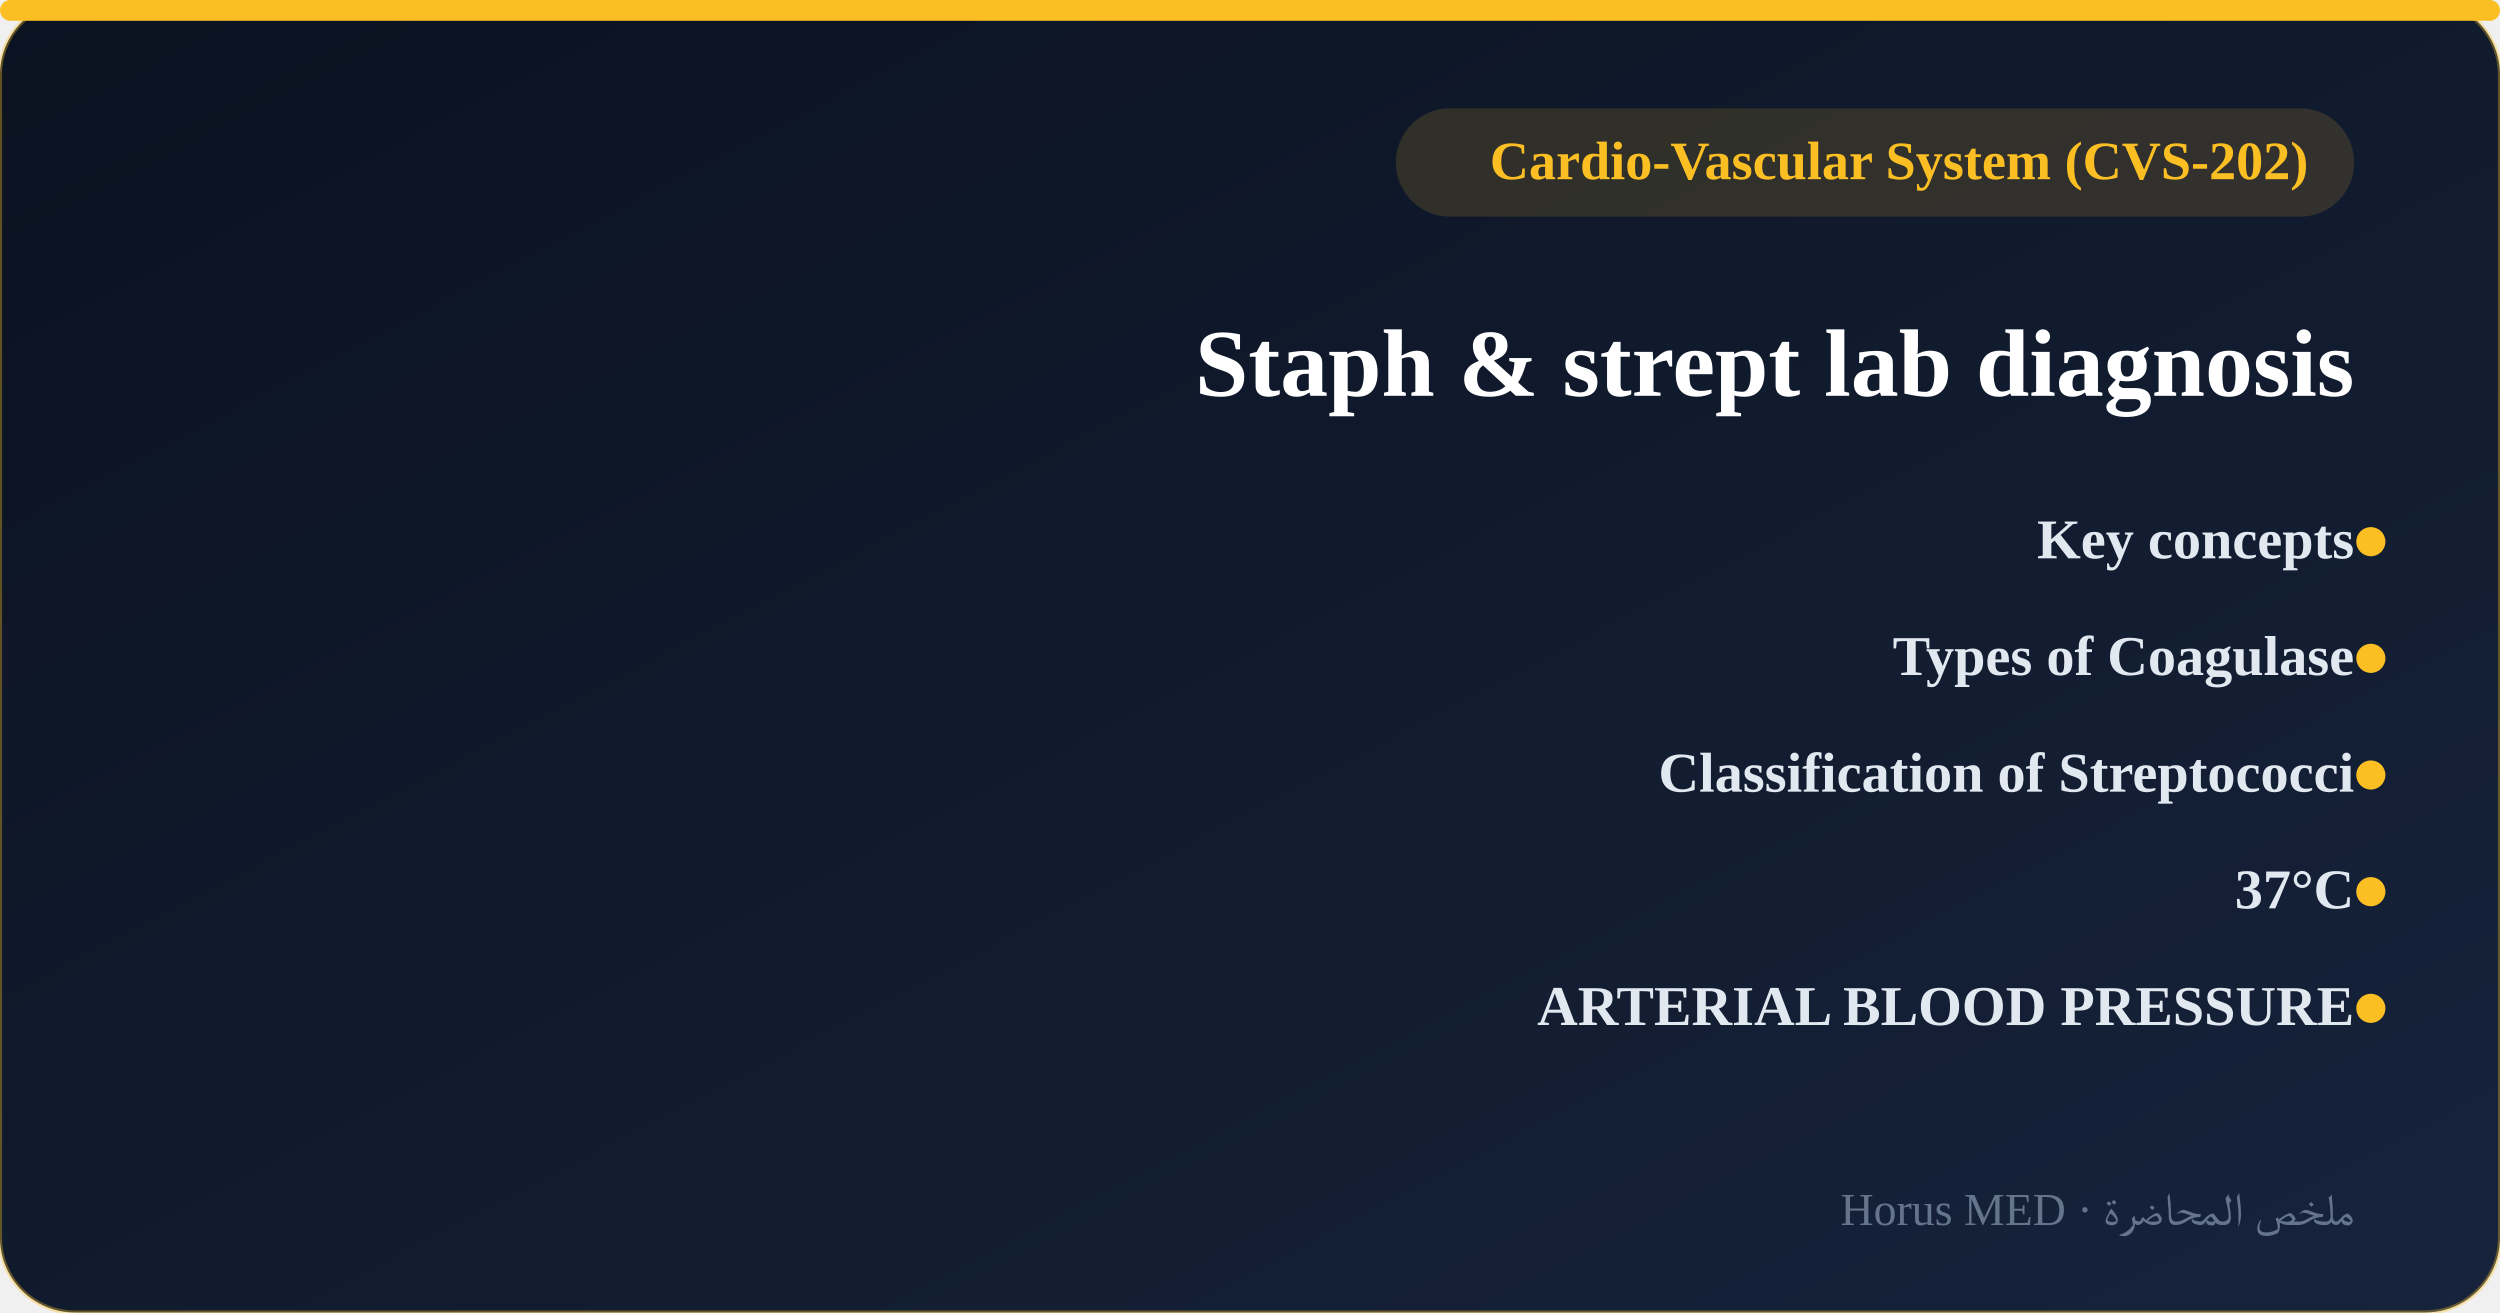
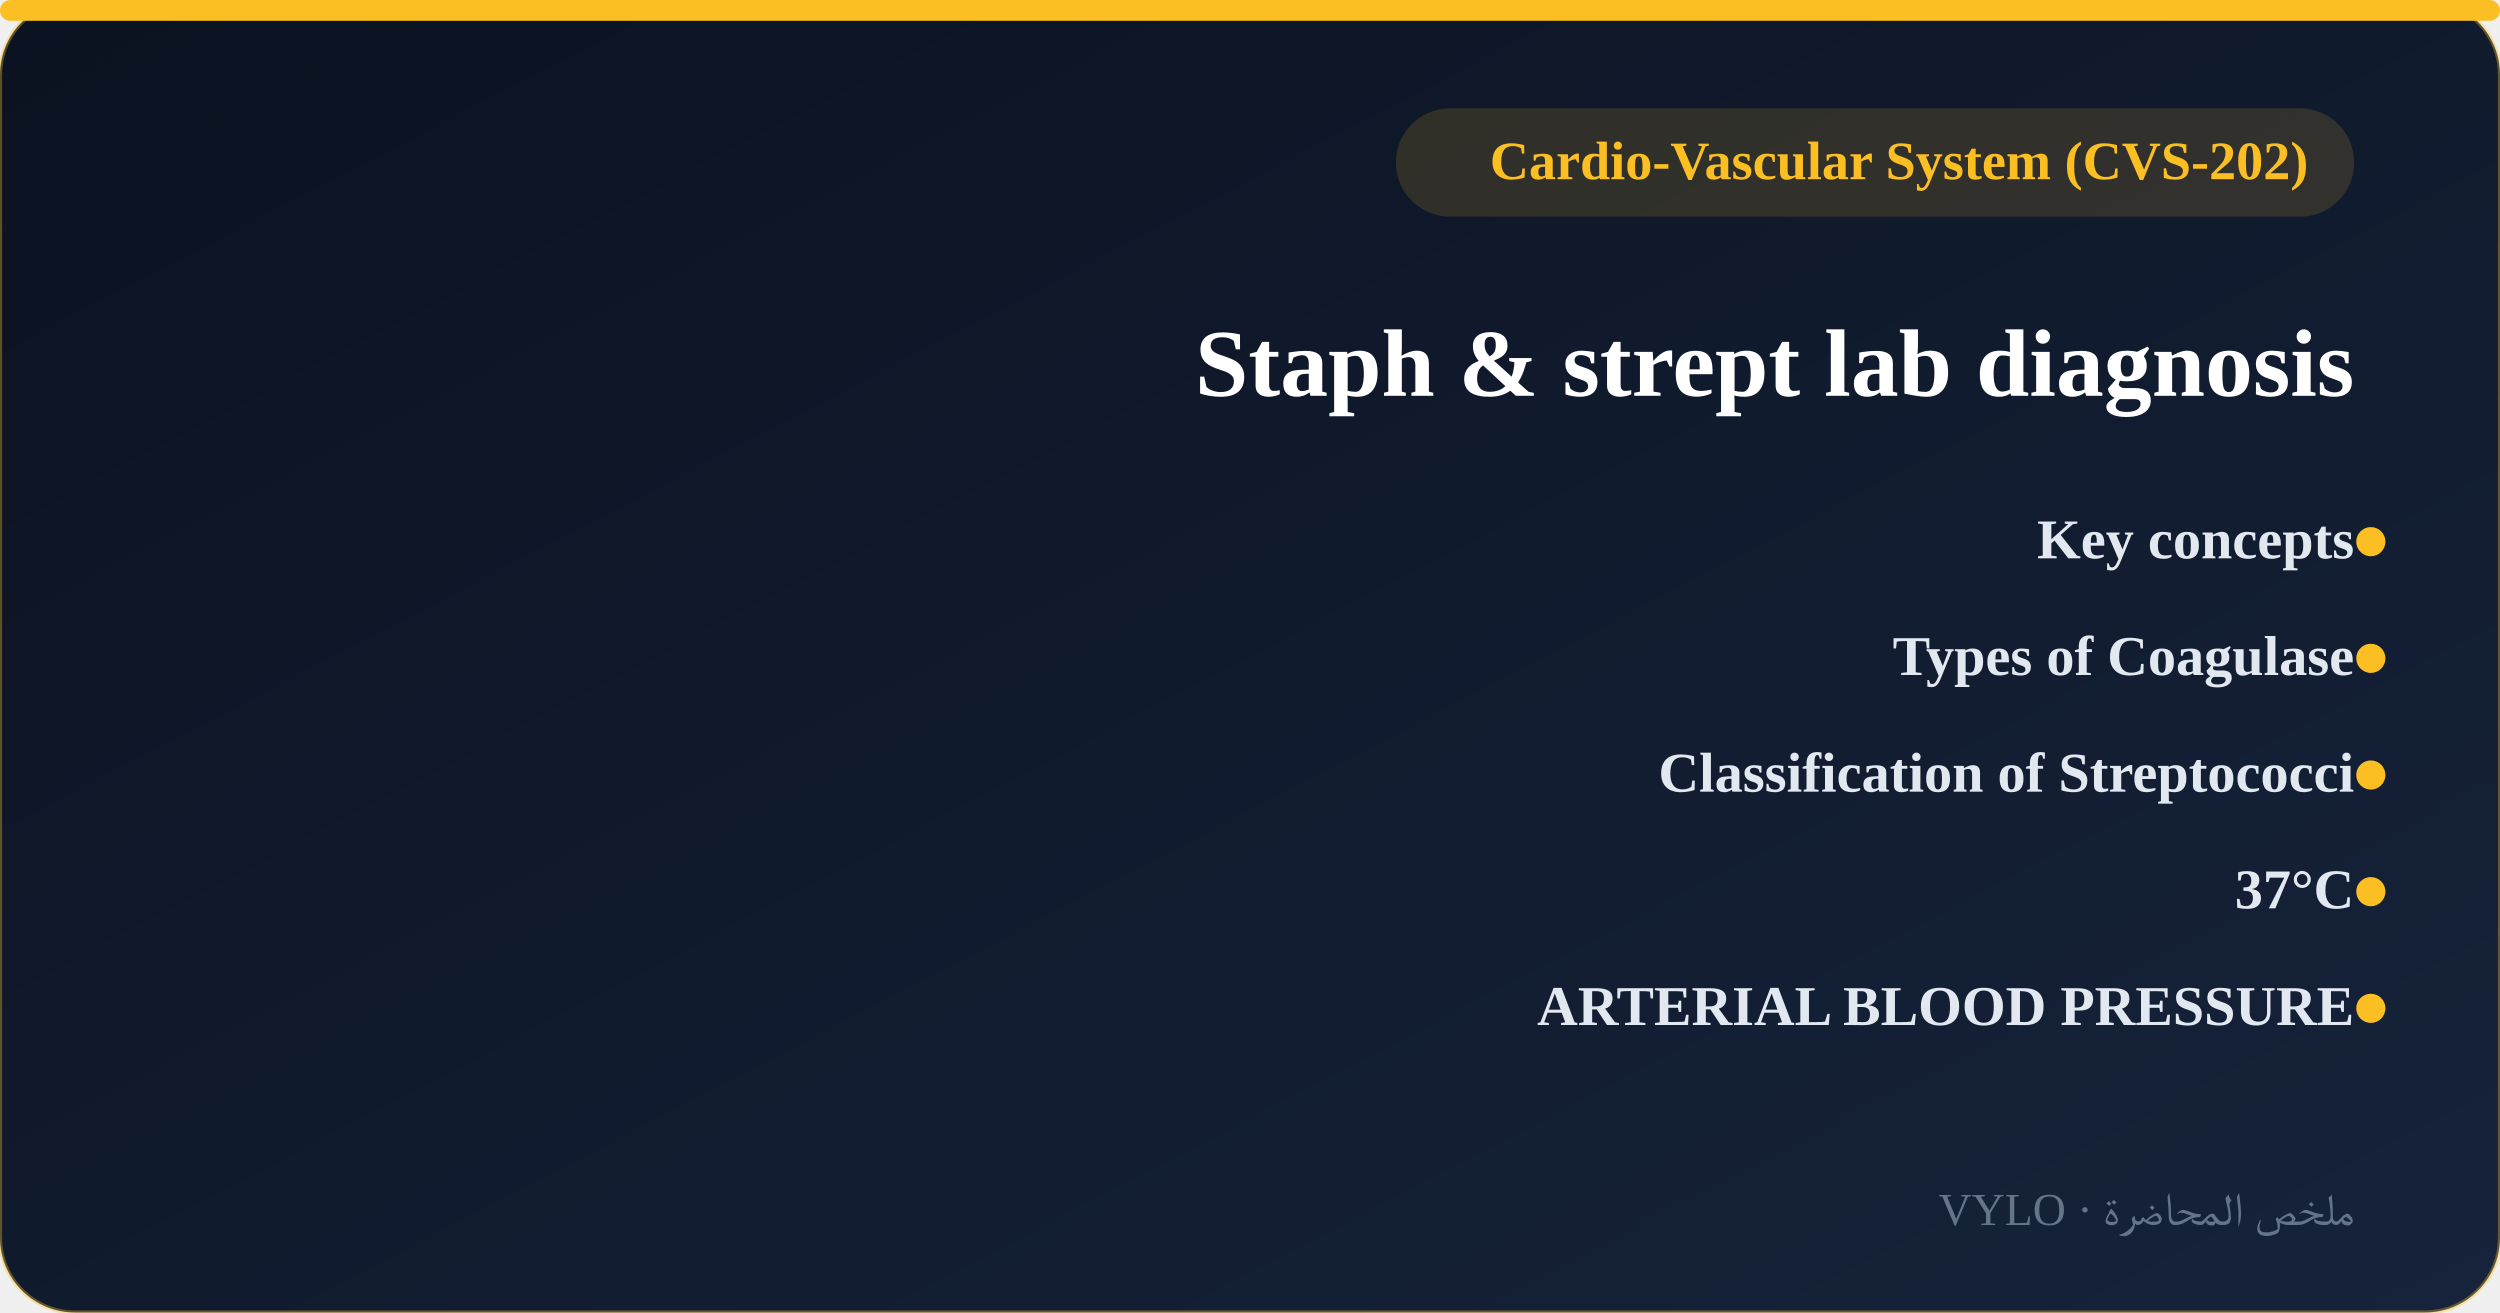
<svg xmlns="http://www.w3.org/2000/svg" width="1200" height="630" viewBox="0 0 1200 630">
  <defs>
    <linearGradient id="bg" x1="0" y1="0" x2="1" y2="1">
      <stop offset="0" stop-color="#0b1220" />
      <stop offset="1" stop-color="#16233b" />
    </linearGradient>
  </defs>
  <rect width="1200" height="630" rx="36" fill="url(#bg)" />
  <rect width="1200" height="630" rx="36" fill="none" stroke="#fbbf24" stroke-opacity="0.35" stroke-width="2" />
  <rect x="0" y="0" width="1200" height="10" rx="5" fill="#fbbf24" />
  <rect x="670" y="52" width="460" height="52" rx="26" fill="#fbbf24" fill-opacity="0.14" />
  <text x="1108" y="86" text-anchor="end" font-size="26" fill="#fbbf24" font-weight="700">Cardio-Vascular System (CVS-202)</text>
  <text x="1130" y="190" text-anchor="end" font-size="46" fill="#ffffff" font-weight="800">
    <tspan x="1130" dy="0">Staph &amp; strept lab diagnosis</tspan>
  </text>
  <circle cx="1138" cy="260" r="7" fill="#fbbf24" />
  <text x="1130" y="268" text-anchor="end" font-size="27" fill="#e2e8f0" font-weight="600">Key concepts</text>
  <circle cx="1138" cy="316" r="7" fill="#fbbf24" />
  <text x="1130" y="324" text-anchor="end" font-size="27" fill="#e2e8f0" font-weight="600">Types of Coagulase</text>
  <circle cx="1138" cy="372" r="7" fill="#fbbf24" />
  <text x="1130" y="380" text-anchor="end" font-size="27" fill="#e2e8f0" font-weight="600">Classification of Streptococci</text>
  <circle cx="1138" cy="428" r="7" fill="#fbbf24" />
  <text x="1130" y="436" text-anchor="end" font-size="27" fill="#e2e8f0" font-weight="600">37°C</text>
  <circle cx="1138" cy="484" r="7" fill="#fbbf24" />
  <text x="1130" y="492" text-anchor="end" font-size="27" fill="#e2e8f0" font-weight="600">ARTERIAL BLOOD PRESSURE</text>
-   <text x="1130" y="588" text-anchor="end" font-size="22" fill="#64748b">Horus MED · ملخص المحاضرة</text>
+   <text x="1130" y="588" text-anchor="end" font-size="22" fill="#64748b">VYLO · ملخص المحاضرة</text>
</svg>
